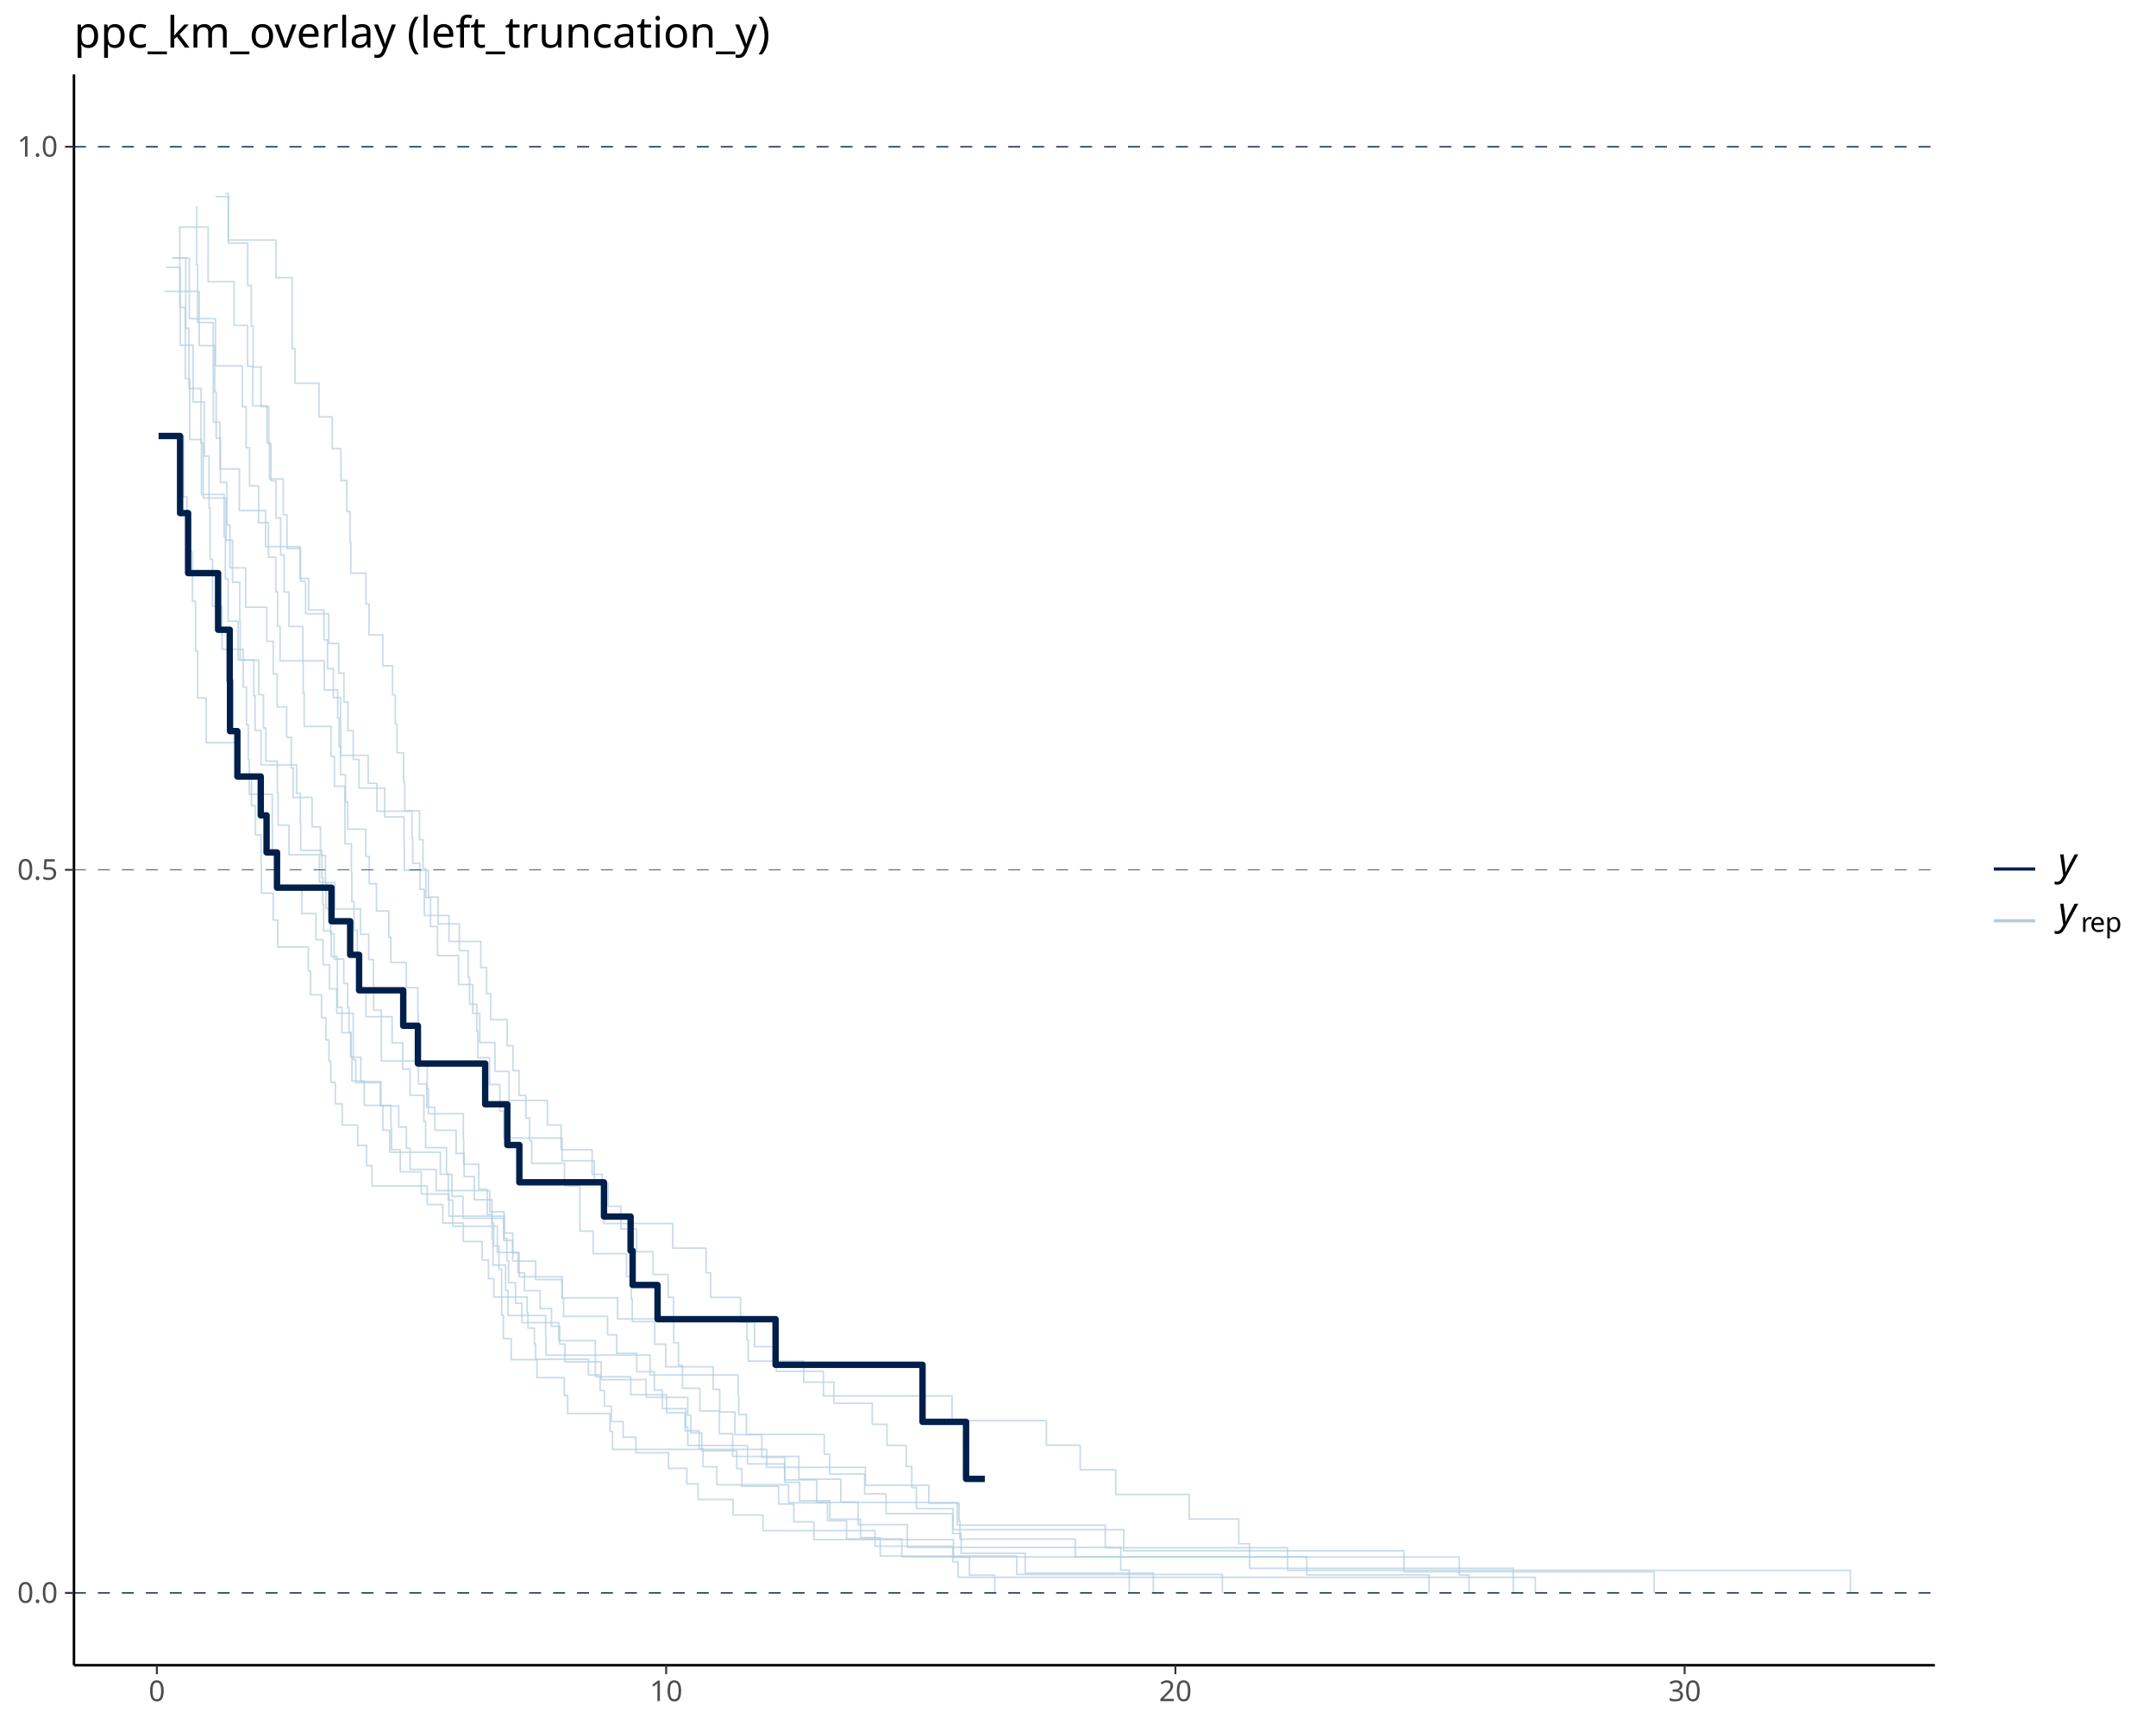
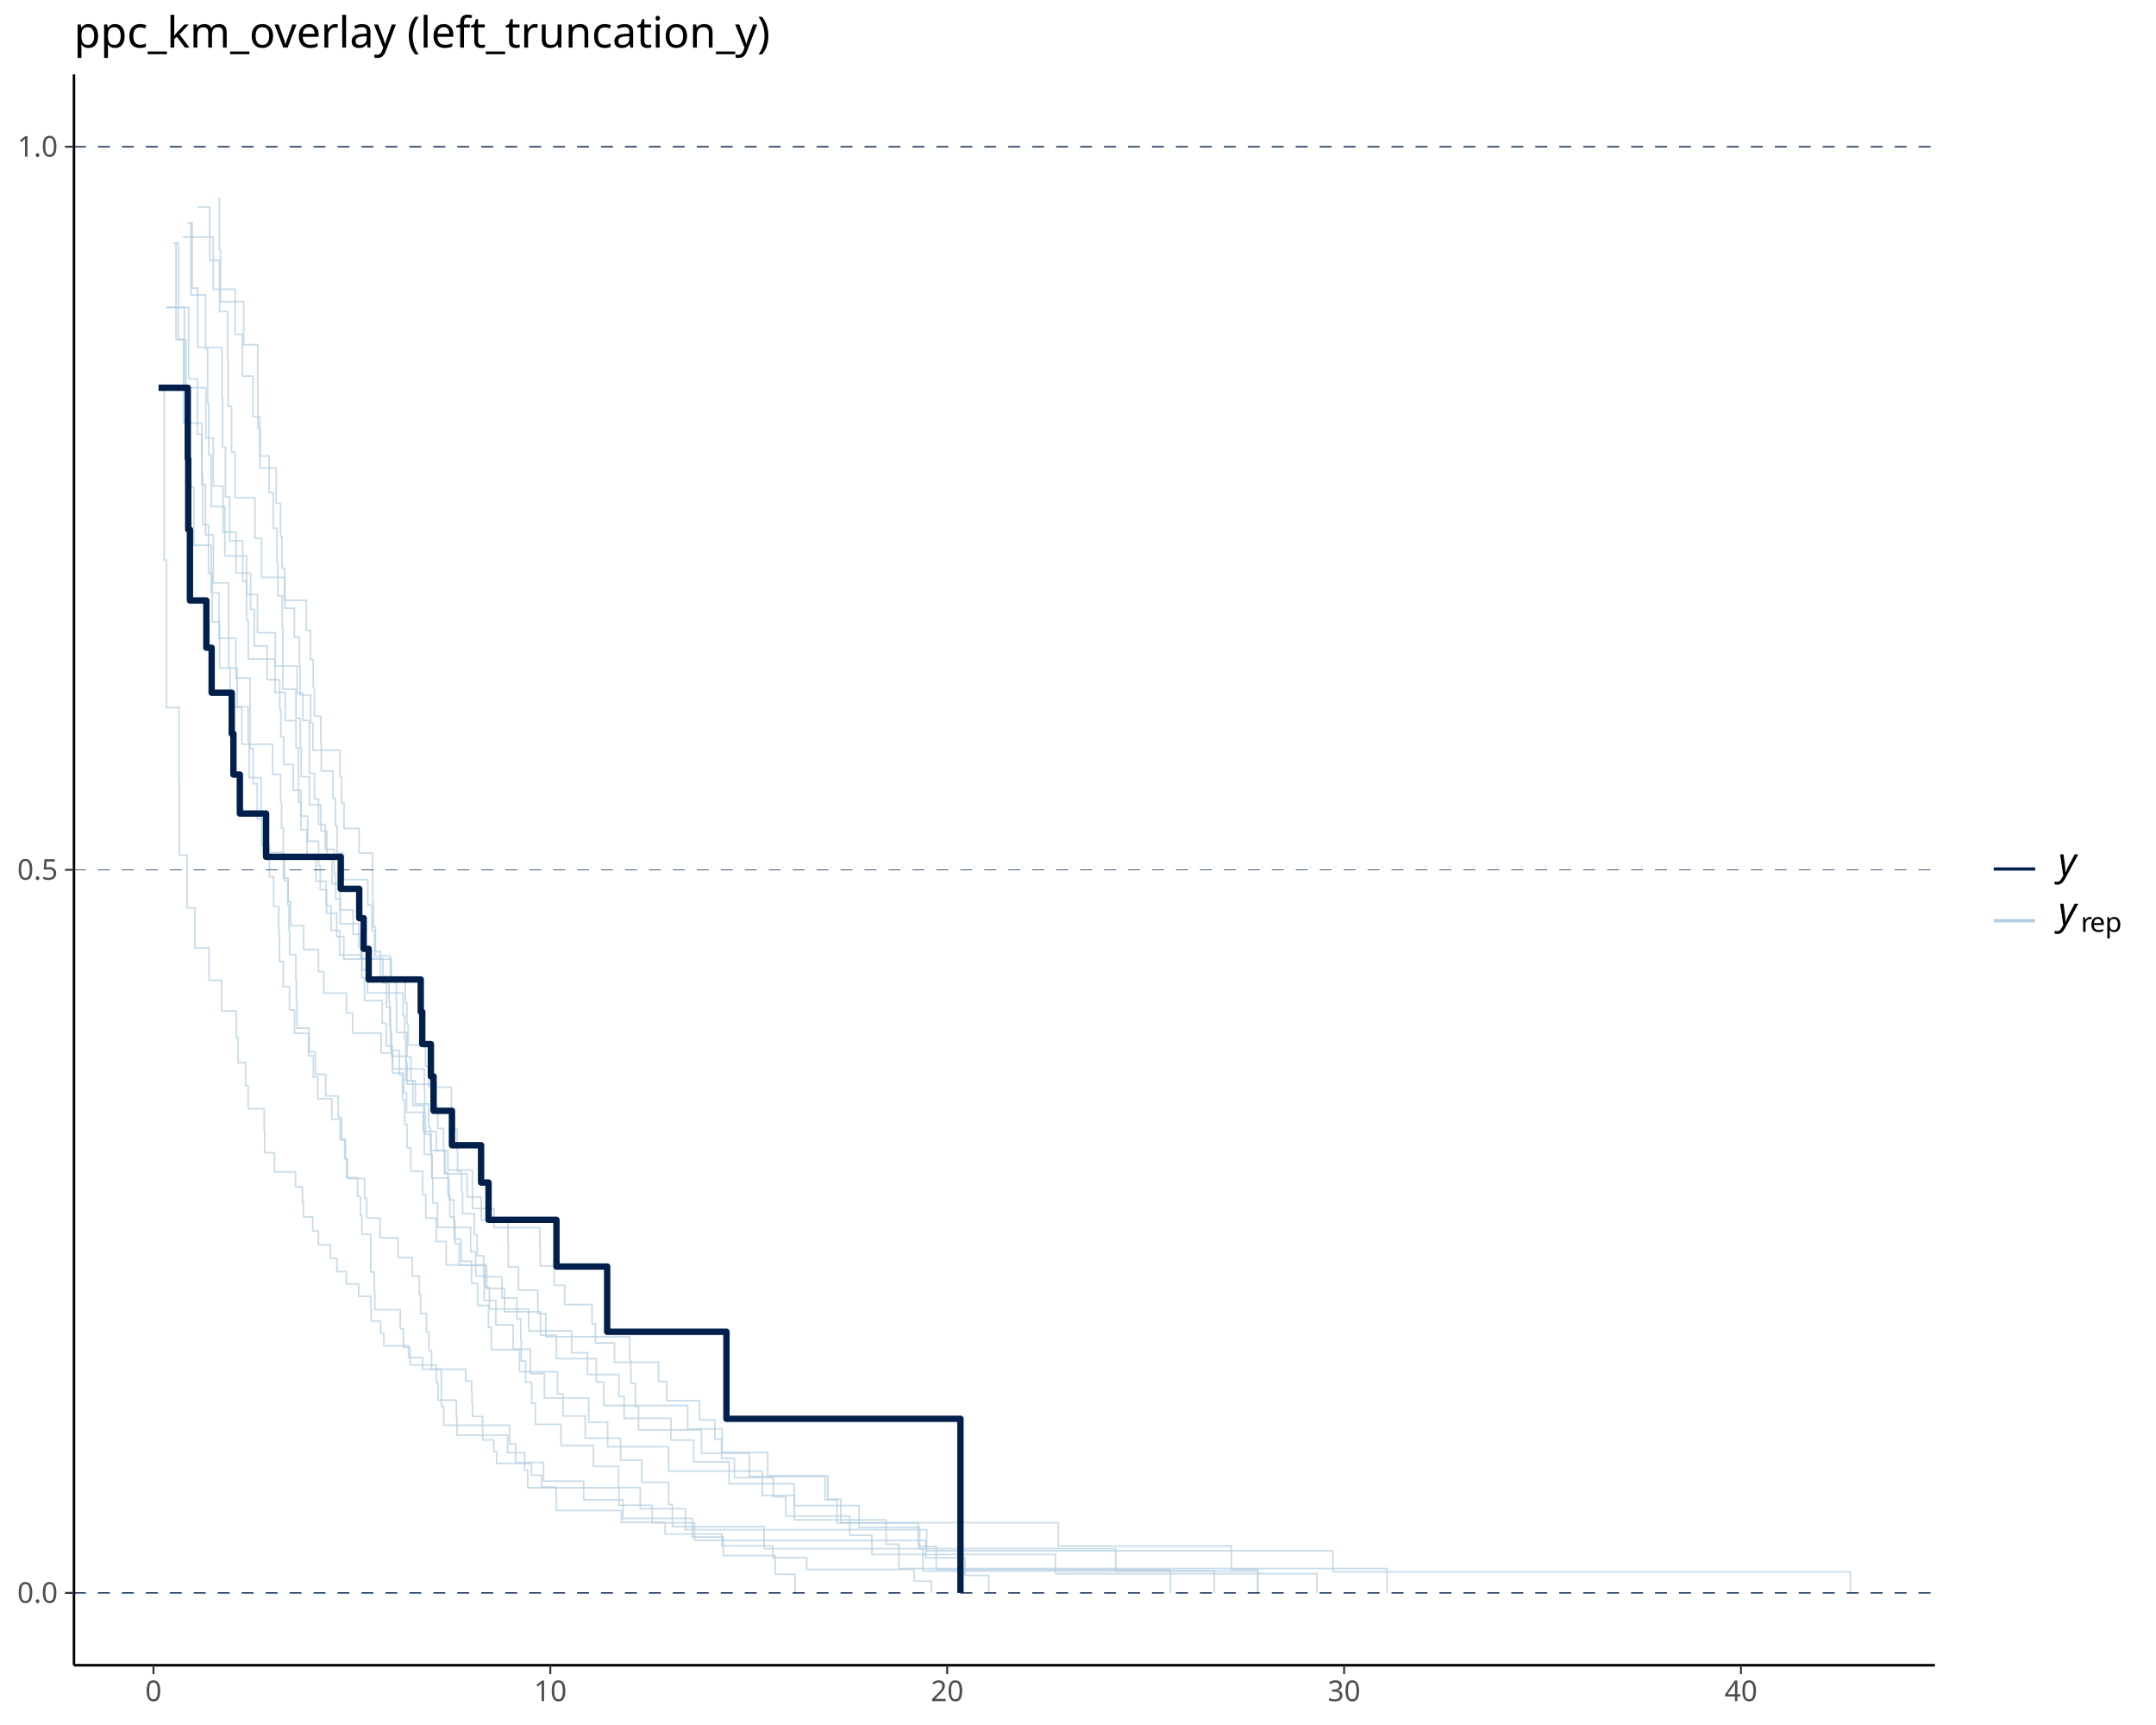
<svg xmlns="http://www.w3.org/2000/svg" class="svglite" data-engine-version="2.0" width="720.00pt" height="576.00pt" viewBox="0 0 720.00 576.00">
  <defs>
    <style type="text/css">
    .svglite line, .svglite polyline, .svglite polygon, .svglite path, .svglite rect, .svglite circle {
      fill: none;
      stroke: #000000;
      stroke-linecap: round;
      stroke-linejoin: round;
      stroke-miterlimit: 10.00;
    }
  </style>
  </defs>
  <rect width="100%" height="100%" style="stroke: none; fill: #FFFFFF;" />
  <defs>
    <clipPath id="cpMC4wMHw3MjAuMDB8MC4wMHw1NzYuMDA=">
      <rect x="0.00" y="0.00" width="720.00" height="576.00" />
    </clipPath>
  </defs>
  <g clip-path="url(#cpMC4wMHw3MjAuMDB8MC4wMHw1NzYuMDA=)">
</g>
  <defs>
    <clipPath id="cpMjQuNzB8NjQ2LjE3fDI0Ljg1fDU1Ni4wNA==">
      <rect x="24.70" y="24.85" width="621.46" height="531.19" />
    </clipPath>
  </defs>
  <g clip-path="url(#cpMjQuNzB8NjQ2LjE3fDI0Ljg1fDU1Ni4wNA==)">
-     <polyline points="57.61,86.15 63.22,86.15 63.22,106.41 71.97,106.41 71.97,122.17 80.94,122.17 80.94,135.82 82.20,135.82 82.20,149.48 83.35,149.48 83.35,162.23 86.36,162.23 86.36,174.55 89.63,174.55 89.63,186.08 92.12,186.08 92.12,197.61 92.70,197.61 92.70,209.13 93.53,209.13 93.53,220.66 108.30,220.66 108.30,230.39 112.78,230.39 112.78,239.81 113.23,239.81 113.23,249.23 113.70,249.23 113.70,258.65 115.38,258.65 115.38,267.76 116.13,267.76 116.13,276.87 122.17,276.87 122.17,285.98 123.31,285.98 123.31,295.09 125.72,295.09 125.72,304.19 129.87,304.19 129.87,312.95 130.52,312.95 130.52,321.37 135.68,321.37 135.68,329.79 139.54,329.79 139.54,338.21 139.72,338.21 139.72,346.64 140.33,346.64 140.33,355.06 142.66,355.06 142.66,363.48 143.07,363.48 143.07,371.90 154.72,371.90 154.72,380.32 154.84,380.32 154.84,388.74 159.88,388.74 159.88,397.16 162.71,397.16 162.71,405.58 164.33,405.58 164.33,414.00 164.64,414.00 164.64,422.42 168.84,422.42 168.84,430.85 169.66,430.85 169.66,439.27 182.22,439.27 182.22,445.88 182.36,445.88 182.36,452.50 217.09,452.50 217.09,459.12 246.50,459.12 246.50,465.73 246.72,465.73 246.72,472.35 249.25,472.35 249.25,478.97 275.26,478.97 275.26,485.58 277.06,485.58 277.06,492.20 288.74,492.20 288.74,498.82 295.91,498.82 295.91,505.43 318.14,505.43 318.14,512.05 320.97,512.05 320.97,518.66 342.38,518.66 342.38,525.28 385.15,525.28 385.15,531.90 " style="stroke-width: 0.53; stroke: #B3CDE0; stroke-opacity: 0.70; stroke-linecap: butt;" />
-     <polyline points="59.93,75.83 60.04,75.83 60.04,102.65 61.90,102.65 61.90,126.50 63.36,126.50 63.36,146.77 67.26,146.77 67.26,165.11 74.87,165.11 74.87,179.22 75.26,179.22 75.26,193.33 76.20,193.33 76.20,207.43 79.54,207.43 79.54,220.41 86.42,220.41 86.42,231.95 87.99,231.95 87.99,243.06 88.79,243.06 88.79,254.17 92.63,254.17 92.63,264.85 92.87,264.85 92.87,275.53 96.51,275.53 96.51,285.39 106.67,285.39 106.67,294.52 108.85,294.52 108.85,303.31 110.40,303.31 110.40,311.78 111.57,311.78 111.57,320.24 114.80,320.24 114.80,328.39 116.11,328.39 116.11,336.53 116.56,336.53 116.56,344.67 117.24,344.67 117.24,352.81 117.52,352.81 117.52,360.95 121.67,360.95 121.67,369.09 130.55,369.09 130.55,376.49 130.76,376.49 130.76,383.89 133.66,383.89 133.66,391.29 140.68,391.29 140.68,398.69 149.92,398.69 149.92,406.09 168.40,406.09 168.40,413.49 169.27,413.49 169.27,420.89 169.84,420.89 169.84,428.29 172.17,428.29 172.17,435.20 174.28,435.20 174.28,441.65 186.59,441.65 186.59,447.66 198.83,447.66 198.83,453.68 198.83,453.68 198.83,459.70 210.64,459.70 210.64,465.71 222.60,465.71 222.60,471.73 228.77,471.73 228.77,477.75 233.49,477.75 233.49,483.76 234.80,483.76 234.80,489.78 239.41,489.78 239.41,495.80 263.34,495.80 263.34,501.81 276.35,501.81 276.35,507.83 282.71,507.83 282.71,513.85 301.15,513.85 301.15,519.86 436.40,519.86 436.40,525.88 477.20,525.88 477.20,531.90 " style="stroke-width: 0.53; stroke: #B3CDE0; stroke-opacity: 0.70; stroke-linecap: butt;" />
-     <polyline points="65.50,69.12 65.67,69.12 65.67,88.40 65.99,88.40 65.99,107.69 71.20,107.69 71.20,124.65 71.24,124.65 71.24,140.94 73.45,140.94 73.45,156.58 79.96,156.58 79.96,170.48 88.70,170.48 88.70,182.53 100.17,182.53 100.17,193.12 103.06,193.12 103.06,203.70 108.21,203.70 108.21,213.65 109.39,213.65 109.39,223.29 111.32,223.29 111.32,232.94 113.70,232.94 113.70,242.58 113.82,242.58 113.82,252.22 122.95,252.22 122.95,261.55 125.87,261.55 125.87,270.87 137.57,270.87 137.57,279.57 137.84,279.57 137.84,288.27 140.23,288.27 140.23,296.97 141.70,296.97 141.70,305.67 149.93,305.67 149.93,314.37 160.55,314.37 160.55,323.07 162.50,323.07 162.50,331.78 163.84,331.78 163.84,340.48 169.36,340.48 169.36,349.18 171.30,349.18 171.30,357.48 173.32,357.48 173.32,365.79 175.62,365.79 175.62,373.34 176.87,373.34 176.87,380.89 177.57,380.89 177.57,388.44 188.52,388.44 188.52,395.99 193.65,395.99 193.65,403.54 193.66,403.54 193.66,411.09 198.06,411.09 198.06,418.64 209.24,418.64 209.24,426.19 210.81,426.19 210.81,433.74 211.14,433.74 211.14,441.29 218.65,441.29 218.65,448.84 222.32,448.84 222.32,456.39 238.16,456.39 238.16,463.94 240.35,463.94 240.35,471.49 245.43,471.49 245.43,479.05 254.42,479.05 254.42,486.60 262.06,486.60 262.06,494.15 272.74,494.15 272.74,501.70 319.68,501.70 319.68,509.25 369.11,509.25 369.11,516.80 429.99,516.80 429.99,524.35 617.92,524.35 617.92,531.90 " style="stroke-width: 0.53; stroke: #B3CDE0; stroke-opacity: 0.70; stroke-linecap: butt;" />
-     <polyline points="72.00,65.65 76.30,65.65 76.30,81.19 82.73,81.19 82.73,95.28 83.92,95.28 83.92,108.92 84.54,108.92 84.54,122.57 87.18,122.57 87.18,135.77 89.73,135.77 89.73,148.15 90.47,148.15 90.47,160.53 92.18,160.53 92.18,172.91 93.71,172.91 93.71,185.29 94.89,185.29 94.89,197.67 96.50,197.67 96.50,209.19 101.16,209.19 101.16,220.32 101.24,220.32 101.24,231.45 101.59,231.45 101.59,242.57 110.56,242.57 110.56,252.55 111.68,252.55 111.68,262.53 115.17,262.53 115.17,272.15 115.20,272.15 115.20,281.77 117.36,281.77 117.36,291.39 117.48,291.39 117.48,301.01 118.21,301.01 118.21,310.63 119.33,310.63 119.33,320.25 119.70,320.25 119.70,329.87 122.21,329.87 122.21,339.49 130.95,339.49 130.95,348.24 134.51,348.24 134.51,356.98 136.94,356.98 136.94,365.73 141.57,365.73 141.57,374.47 142.14,374.47 142.14,383.22 149.12,383.22 149.12,391.97 149.71,391.97 149.71,400.71 151.20,400.71 151.20,409.46 166.09,409.46 166.09,418.20 173.37,418.20 173.37,426.32 187.76,426.32 187.76,433.36 206.25,433.36 206.25,440.40 249.47,440.40 249.47,447.44 249.89,447.44 249.89,454.48 268.41,454.48 268.41,461.52 278.46,461.52 278.46,468.55 291.29,468.55 291.29,475.59 296.22,475.59 296.22,482.63 302.63,482.63 302.63,489.67 304.49,489.67 304.49,496.71 306.04,496.71 306.04,503.74 318.32,503.74 318.32,510.78 375.28,510.78 375.28,517.82 468.84,517.82 468.84,524.86 552.40,524.86 552.40,531.90 " style="stroke-width: 0.53; stroke: #B3CDE0; stroke-opacity: 0.70; stroke-linecap: butt;" />
-     <polyline points="55.48,89.24 60.21,89.24 60.21,115.28 64.49,115.28 64.49,134.22 68.24,134.22 68.24,152.29 69.80,152.29 69.80,169.55 70.16,169.55 70.16,186.80 70.98,186.80 70.98,202.49 74.16,202.49 74.16,216.81 81.21,216.81 81.21,229.41 82.33,229.41 82.33,242.02 82.92,242.02 82.92,253.61 83.23,253.61 83.23,265.21 90.92,265.21 90.92,275.47 90.98,275.47 90.98,285.72 92.55,285.72 92.55,295.98 100.83,295.98 100.83,305.05 105.51,305.05 105.51,313.78 107.89,313.78 107.89,322.17 110.06,322.17 110.06,330.23 112.46,330.23 112.46,338.30 117.96,338.30 117.96,346.05 117.99,346.05 117.99,353.79 118.80,353.79 118.80,361.53 127.02,361.53 127.02,369.28 133.15,369.28 133.15,376.35 135.70,376.35 135.70,383.42 136.95,383.42 136.95,390.49 145.67,390.49 145.67,397.56 163.54,397.56 163.54,404.63 168.33,404.63 168.33,411.70 171.20,411.70 171.20,418.38 172.99,418.38 172.99,425.05 175.15,425.05 175.15,430.99 180.36,430.99 180.36,436.93 184.17,436.93 184.17,442.86 186.90,442.86 186.90,448.80 188.64,448.80 188.64,454.73 200.76,454.73 200.76,460.67 215.77,460.67 215.77,466.61 229.67,466.61 229.67,472.54 230.71,472.54 230.71,478.48 234.39,478.48 234.39,484.41 246.05,484.41 246.05,490.35 247.75,490.35 247.75,496.28 260.00,496.28 260.00,502.22 265.09,502.22 265.09,508.16 271.81,508.16 271.81,514.09 318.43,514.09 318.43,520.03 323.74,520.03 323.74,525.96 332.20,525.96 332.20,531.90 " style="stroke-width: 0.53; stroke: #B3CDE0; stroke-opacity: 0.70; stroke-linecap: butt;" />
-     <polyline points="54.97,97.29 66.53,97.29 66.53,115.40 71.69,115.40 71.69,130.82 72.20,130.82 72.20,146.25 73.62,146.25 73.62,161.08 75.78,161.08 75.78,175.34 76.78,175.34 76.78,189.61 82.04,189.61 82.04,202.77 89.11,202.77 89.11,214.12 91.26,214.12 91.26,225.08 92.56,225.08 92.56,236.04 95.72,236.04 95.72,246.24 97.29,246.24 97.29,256.44 97.88,256.44 97.88,266.28 104.20,266.28 104.20,276.12 107.02,276.12 107.02,285.59 108.70,285.59 108.70,294.71 111.84,294.71 111.84,303.50 120.40,303.50 120.40,311.96 123.13,311.96 123.13,320.42 124.71,320.42 124.71,328.87 124.80,328.87 124.80,337.33 127.36,337.33 127.36,345.79 127.37,345.79 127.37,354.25 139.75,354.25 139.75,361.98 142.53,361.98 142.53,369.70 145.21,369.70 145.21,377.42 152.31,377.42 152.31,385.15 155.00,385.15 155.00,392.87 158.40,392.87 158.40,400.60 164.30,400.60 164.30,408.32 164.86,408.32 164.86,416.04 166.61,416.04 166.61,423.77 167.52,423.77 167.52,431.49 167.54,431.49 167.54,439.21 168.11,439.21 168.11,446.94 170.72,446.94 170.72,454.02 179.32,454.02 179.32,460.01 188.45,460.01 188.45,466.00 189.58,466.00 189.58,471.99 203.69,471.99 203.69,477.98 204.55,477.98 204.55,483.97 256.04,483.97 256.04,489.96 289.00,489.96 289.00,495.95 310.19,495.95 310.19,501.94 320.27,501.94 320.27,507.93 320.58,507.93 320.58,513.93 359.07,513.93 359.07,519.92 487.32,519.92 487.32,525.91 490.58,525.91 490.58,531.90 " style="stroke-width: 0.53; stroke: #B3CDE0; stroke-opacity: 0.70; stroke-linecap: butt;" />
-     <polyline points="75.34,64.58 76.22,64.58 76.22,80.15 92.18,80.15 92.18,92.70 97.56,92.70 97.56,104.57 97.57,104.57 97.57,116.44 98.52,116.44 98.52,127.98 106.55,127.98 106.55,139.20 110.98,139.20 110.98,149.82 113.85,149.82 113.85,160.43 115.82,160.43 115.82,170.75 116.86,170.75 116.86,181.07 117.15,181.07 117.15,191.39 122.20,191.39 122.20,201.70 123.24,201.70 123.24,212.02 127.83,212.02 127.83,222.34 131.09,222.34 131.09,232.02 132.02,232.02 132.02,241.69 132.59,241.69 132.59,251.36 134.78,251.36 134.78,261.04 135.18,261.04 135.18,270.71 140.10,270.71 140.10,280.38 141.27,280.38 141.27,290.06 142.23,290.06 142.23,299.73 143.78,299.73 143.78,309.40 146.10,309.40 146.10,319.08 153.14,319.08 153.14,328.75 157.89,328.75 157.89,338.43 160.19,338.43 160.19,348.10 165.28,348.10 165.28,357.77 169.98,357.77 169.98,367.45 182.79,367.45 182.79,375.67 187.37,375.67 187.37,383.89 197.74,383.89 197.74,392.11 201.11,392.11 201.11,400.34 201.64,400.34 201.64,408.56 224.69,408.56 224.69,416.78 235.81,416.78 235.81,425.00 237.31,425.00 237.31,433.23 247.29,433.23 247.29,441.45 251.96,441.45 251.96,449.67 259.23,449.67 259.23,457.89 274.98,457.89 274.98,466.12 317.94,466.12 317.94,474.34 349.44,474.34 349.44,482.56 360.75,482.56 360.75,490.79 372.59,490.79 372.59,499.01 397.11,499.01 397.11,507.23 413.68,507.23 413.68,515.45 417.32,515.45 417.32,523.68 505.36,523.68 505.36,531.90 " style="stroke-width: 0.53; stroke: #B3CDE0; stroke-opacity: 0.70; stroke-linecap: butt;" />
-     <polyline points="59.66,75.83 69.51,75.83 69.51,94.07 78.18,94.07 78.18,108.66 82.69,108.66 82.69,122.32 84.41,122.32 84.41,135.53 89.16,135.53 89.16,147.92 90.00,147.92 90.00,159.92 94.60,159.92 94.60,171.91 95.83,171.91 95.83,183.16 100.36,183.16 100.36,194.06 102.06,194.06 102.06,204.96 109.79,204.96 109.79,214.87 113.11,214.87 113.11,224.77 114.86,224.77 114.86,234.37 116.19,234.37 116.19,243.97 117.96,243.97 117.96,253.57 119.91,253.57 119.91,263.16 128.47,263.16 128.47,272.76 134.93,272.76 134.93,281.70 135.05,281.70 135.05,290.63 143.08,290.63 143.08,299.57 146.31,299.57 146.31,308.51 153.40,308.51 153.40,317.44 156.34,317.44 156.34,326.38 156.82,326.38 156.82,335.31 159.22,335.31 159.22,344.25 159.60,344.25 159.60,353.18 163.46,353.18 163.46,362.12 166.93,362.12 166.93,371.06 168.27,371.06 168.27,379.99 187.70,379.99 187.70,387.59 198.48,387.59 198.48,395.18 203.08,395.18 203.08,402.78 207.34,402.78 207.34,410.37 212.62,410.37 212.62,417.97 218.10,417.97 218.10,425.56 223.14,425.56 223.14,433.16 224.91,433.16 224.91,440.75 225.00,440.75 225.00,448.35 226.57,448.35 226.57,455.94 227.93,455.94 227.93,463.54 233.74,463.54 233.74,471.14 240.24,471.14 240.24,478.73 244.66,478.73 244.66,486.33 266.81,486.33 266.81,493.92 280.80,493.92 280.80,501.52 286.57,501.52 286.57,509.11 303.02,509.11 303.02,516.71 374.29,516.71 374.29,524.30 377.12,524.30 377.12,531.90 " style="stroke-width: 0.53; stroke: #B3CDE0; stroke-opacity: 0.70; stroke-linecap: butt;" />
-     <polyline points="53.20,145.58 61.31,145.58 61.31,165.91 62.46,165.91 62.46,184.21 64.28,184.21 64.28,200.77 65.29,200.77 65.29,217.32 65.99,217.32 65.99,233.05 68.87,233.05 68.87,248.00 79.96,248.00 79.96,258.91 83.99,258.91 83.99,269.02 85.31,269.02 85.31,278.76 87.16,278.76 87.16,288.50 87.31,288.50 87.31,298.23 91.24,298.23 91.24,307.22 92.77,307.22 92.77,316.21 102.97,316.21 102.97,324.20 103.72,324.20 103.72,332.18 107.37,332.18 107.37,339.87 108.85,339.87 108.85,347.25 109.85,347.25 109.85,354.35 110.48,354.35 110.48,361.46 112.01,361.46 112.01,368.56 114.27,368.56 114.27,375.66 119.45,375.66 119.45,382.45 122.40,382.45 122.40,389.24 124.23,389.24 124.23,396.04 142.65,396.04 142.65,402.21 147.87,402.21 147.87,408.39 154.73,408.39 154.73,414.56 161.02,414.56 161.02,420.74 163.14,420.74 163.14,426.92 164.91,426.92 164.91,433.09 176.04,433.09 176.04,438.29 176.32,438.29 176.32,443.49 178.45,443.49 178.45,448.69 178.86,448.69 178.86,453.89 196.51,453.89 196.51,459.09 200.40,459.09 200.40,464.29 201.85,464.29 201.85,469.49 204.14,469.49 204.14,474.69 208.09,474.69 208.09,479.89 212.36,479.89 212.36,485.09 223.25,485.09 223.25,490.29 229.38,490.29 229.38,495.50 233.12,495.50 233.12,500.70 244.80,500.70 244.80,505.90 254.81,505.90 254.81,511.10 292.19,511.10 292.19,516.30 318.18,516.30 318.18,521.50 319.97,521.50 319.97,526.70 512.74,526.70 512.74,531.90 " style="stroke-width: 0.53; stroke: #B3CDE0; stroke-opacity: 0.70; stroke-linecap: butt;" />
-     <polyline points="57.53,86.15 62.02,86.15 62.02,109.61 63.12,109.61 63.12,129.72 67.14,129.72 67.14,148.00 67.87,148.00 67.87,166.28 75.50,166.28 75.50,180.34 77.65,180.34 77.65,194.40 80.07,194.40 80.07,207.38 80.23,207.38 80.23,220.36 84.76,220.36 84.76,232.35 85.19,232.35 85.19,243.87 87.16,243.87 87.16,255.39 99.03,255.39 99.03,264.92 100.30,264.92 100.30,274.46 100.42,274.46 100.42,283.99 107.50,283.99 107.50,293.17 107.80,293.17 107.80,302.02 108.08,302.02 108.08,310.86 110.60,310.86 110.60,319.36 112.64,319.36 112.64,327.86 112.69,327.86 112.69,336.36 114.19,336.36 114.19,344.86 117.09,344.86 117.09,353.00 120.51,353.00 120.51,361.13 127.20,361.13 127.20,369.26 127.86,369.26 127.86,377.39 130.19,377.39 130.19,384.75 147.05,384.75 147.05,392.11 150.94,392.11 150.94,399.46 154.59,399.46 154.59,406.82 168.20,406.82 168.20,414.18 171.24,414.18 171.24,421.10 178.89,421.10 178.89,427.26 187.66,427.26 187.66,433.41 188.21,433.41 188.21,439.57 202.91,439.57 202.91,445.72 205.92,445.72 205.92,451.88 212.65,451.88 212.65,458.03 218.52,458.03 218.52,464.19 221.18,464.19 221.18,470.35 229.04,470.35 229.04,476.50 229.70,476.50 229.70,482.66 249.63,482.66 249.63,488.81 262.01,488.81 262.01,494.97 267.04,494.97 267.04,501.12 277.14,501.12 277.14,507.28 287.37,507.28 287.37,513.43 293.96,513.43 293.96,519.59 339.55,519.59 339.55,525.74 408.21,525.74 408.21,531.90 " style="stroke-width: 0.53; stroke: #B3CDE0; stroke-opacity: 0.70; stroke-linecap: butt;" />
-     <polyline points="52.95,145.58 53.01,145.58 53.01,145.58 57.31,145.58 57.31,145.58 60.14,145.58 60.14,171.33 61.59,171.33 61.59,171.33 62.82,171.33 62.82,191.37 67.82,191.37 67.82,191.37 69.38,191.37 69.38,191.37 70.67,191.37 70.67,191.37 71.73,191.37 71.73,191.37 72.39,191.37 72.39,191.37 72.84,191.37 72.84,210.28 76.71,210.28 76.71,227.21 76.81,227.21 76.81,244.14 79.27,244.14 79.27,259.28 87.08,259.28 87.08,272.26 89.02,272.26 89.02,284.63 92.51,284.63 92.51,296.40 96.02,296.40 96.02,296.40 105.24,296.40 105.24,296.40 107.14,296.40 107.14,296.40 107.81,296.40 107.81,296.40 109.89,296.40 109.89,296.40 110.70,296.40 110.70,307.62 114.43,307.62 114.43,307.62 116.94,307.62 116.94,318.83 119.30,318.83 119.30,318.83 119.92,318.83 119.92,330.67 128.19,330.67 128.19,330.67 133.39,330.67 133.39,330.67 134.66,330.67 134.66,342.51 136.80,342.51 136.80,342.51 139.56,342.51 139.56,355.13 147.52,355.13 147.52,355.13 162.02,355.13 162.02,368.73 169.42,368.73 169.42,382.33 173.44,382.33 173.44,394.79 188.72,394.79 188.72,394.79 201.70,394.79 201.70,406.22 210.59,406.22 210.59,417.64 211.27,417.64 211.27,429.07 219.59,429.07 219.59,440.49 221.44,440.49 221.44,440.49 231.30,440.49 231.30,440.49 259.00,440.49 259.00,455.73 285.62,455.73 285.62,455.73 308.08,455.73 308.08,474.77 322.62,474.77 322.62,493.81 323.31,493.81 323.31,493.81 328.88,493.81 328.88,493.81 " style="stroke-width: 2.13; stroke: #011F4B; stroke-linecap: butt;" />
+     <polyline points="66.11,69.12 70.04,69.12 70.04,86.92 73.33,86.92 73.33,104.03 76.03,104.03 76.03,119.88 76.18,119.88 76.18,135.73 77.32,135.73 77.32,150.97 78.50,150.97 78.50,166.20 85.14,166.20 85.14,179.75 87.35,179.75 87.35,192.79 95.15,192.79 95.15,203.07 98.32,203.07 98.32,212.74 99.97,212.74 99.97,222.41 100.20,222.41 100.20,232.08 103.77,232.08 103.77,241.45 104.50,241.45 104.50,250.53 113.54,250.53 113.54,259.32 114.06,259.32 114.06,268.11 114.89,268.11 114.89,276.62 119.93,276.62 119.93,284.86 124.39,284.86 124.39,293.09 124.46,293.09 124.46,301.33 124.71,301.33 124.71,309.56 125.39,309.56 125.39,317.79 127.09,317.79 127.09,326.03 129.92,326.03 129.92,334.26 130.11,334.26 130.11,342.50 130.49,342.50 130.49,350.73 133.38,350.73 133.38,358.97 134.42,358.97 134.42,367.20 135.13,367.20 135.13,375.44 135.93,375.44 135.93,383.26 137.18,383.26 137.18,391.08 141.18,391.08 141.18,398.91 142.21,398.91 142.21,406.73 145.67,406.73 145.67,414.55 149.02,414.55 149.02,422.38 162.54,422.38 162.54,430.20 168.49,430.20 168.49,438.02 180.50,438.02 180.50,445.84 185.82,445.84 185.82,453.67 199.13,453.67 199.13,461.49 201.65,461.49 201.65,469.31 229.66,469.31 229.66,477.14 241.17,477.14 241.17,484.96 256.38,484.96 256.38,492.78 276.44,492.78 276.44,500.61 280.79,500.61 280.79,508.43 353.40,508.43 353.40,516.25 411.24,516.25 411.24,524.07 420.05,524.07 420.05,531.90 " style="stroke-width: 0.53; stroke: #B3CDE0; stroke-opacity: 0.70; stroke-linecap: butt;" />
+     <polyline points="53.89,129.48 54.81,129.48 54.81,186.97 55.60,186.97 55.60,236.25 59.76,236.25 59.76,260.88 59.92,260.88 59.92,285.52 62.49,285.52 62.49,303.12 65.08,303.12 65.08,316.58 69.81,316.58 69.81,327.34 74.02,327.34 74.02,337.57 78.91,337.57 78.91,346.40 79.46,346.40 79.46,354.84 82.05,354.84 82.05,362.53 82.87,362.53 82.87,370.23 88.24,370.23 88.24,377.58 88.40,377.58 88.40,384.93 91.66,384.93 91.66,391.32 98.68,391.32 98.68,396.34 101.01,396.34 101.01,401.36 101.32,401.36 101.32,406.38 104.42,406.38 104.42,411.03 106.35,411.03 106.35,415.68 110.36,415.68 110.36,420.15 112.52,420.15 112.52,424.62 115.65,424.62 115.65,428.74 119.80,428.74 119.80,432.87 123.82,432.87 123.82,437.00 123.94,437.00 123.94,441.12 127.09,441.12 127.09,445.25 128.18,445.25 128.18,449.38 136.44,449.38 136.44,453.31 141.17,453.31 141.17,457.23 155.52,457.23 155.52,461.16 157.51,461.16 157.51,465.09 157.63,465.09 157.63,469.02 157.84,469.02 157.84,472.95 161.18,472.95 161.18,476.88 161.21,476.88 161.21,480.81 164.92,480.81 164.92,484.74 165.86,484.74 165.86,488.67 177.45,488.67 177.45,492.60 180.84,492.60 180.84,496.53 185.73,496.53 185.73,500.46 185.83,500.46 185.83,504.39 207.53,504.39 207.53,508.32 222.11,508.32 222.11,512.25 241.11,512.25 241.11,516.18 258.07,516.18 258.07,520.11 269.43,520.11 269.43,524.04 305.28,524.04 305.28,527.97 311.10,527.97 311.10,531.90 " style="stroke-width: 0.53; stroke: #B3CDE0; stroke-opacity: 0.70; stroke-linecap: butt;" />
+     <polyline points="73.06,66.25 73.29,66.25 73.29,83.49 73.62,83.49 73.62,100.74 81.40,100.74 81.40,115.11 86.09,115.11 86.09,129.00 86.12,129.00 86.12,142.90 86.85,142.90 86.85,156.31 92.23,156.31 92.23,168.05 93.67,168.05 93.67,179.07 94.19,179.07 94.19,189.76 95.09,189.76 95.09,200.46 102.28,200.46 102.28,210.50 103.67,210.50 103.67,220.24 104.59,220.24 104.59,229.68 105.01,229.68 105.01,239.13 107.14,239.13 107.14,248.28 107.29,248.28 107.29,257.43 111.21,257.43 111.21,266.58 112.02,266.58 112.02,275.72 112.57,275.72 112.57,284.87 114.74,284.87 114.74,293.70 122.82,293.70 122.82,302.20 124.23,302.20 124.23,310.71 125.11,310.71 125.11,319.22 130.36,319.22 130.36,327.72 132.35,327.72 132.35,336.23 132.47,336.23 132.47,344.74 135.93,344.74 135.93,352.88 137.21,352.88 137.21,361.01 137.89,361.01 137.89,369.15 141.57,369.15 141.57,377.29 141.71,377.29 141.71,385.43 144.31,385.43 144.31,393.56 144.52,393.56 144.52,401.70 146.12,401.70 146.12,409.84 157.18,409.84 157.18,417.98 158.87,417.98 158.87,426.11 161.67,426.11 161.67,434.25 165.59,434.25 165.59,442.39 171.37,442.39 171.37,450.52 177.09,450.52 177.09,458.66 181.81,458.66 181.81,466.80 196.60,466.80 196.60,474.94 202.91,474.94 202.91,483.07 223.23,483.07 223.23,491.21 254.57,491.21 254.57,499.35 265.30,499.35 265.30,507.49 295.91,507.49 295.91,515.62 300.18,515.62 300.18,523.76 463.20,523.76 463.20,531.90 " style="stroke-width: 0.53; stroke: #B3CDE0; stroke-opacity: 0.70; stroke-linecap: butt;" />
+     <polyline points="62.32,74.42 64.18,74.42 64.18,96.20 66.02,96.20 66.02,116.00 74.13,116.00 74.13,132.64 74.34,132.64 74.34,149.28 75.28,149.28 75.28,165.91 76.68,165.91 76.68,180.55 81.04,180.55 81.04,194.06 82.36,194.06 82.36,207.06 82.90,207.06 82.90,220.05 91.83,220.05 91.83,231.19 95.28,231.19 95.28,240.59 98.85,240.59 98.85,249.69 99.66,249.69 99.66,258.79 99.73,258.79 99.73,267.90 100.50,267.90 100.50,277.00 102.49,277.00 102.49,285.79 105.53,285.79 105.53,294.28 108.91,294.28 108.91,302.47 110.55,302.47 110.55,310.66 113.42,310.66 113.42,318.86 120.78,318.86 120.78,326.47 121.73,326.47 121.73,334.08 127.65,334.08 127.65,341.68 128.99,341.68 128.99,349.29 131.06,349.29 131.06,356.90 141.70,356.90 141.70,364.19 141.85,364.19 141.85,371.48 142.08,371.48 142.08,378.78 144.01,378.78 144.01,386.07 144.19,386.07 144.19,393.36 149.96,393.36 149.96,400.65 151.53,400.65 151.53,407.94 151.92,407.94 151.92,415.23 153.36,415.23 153.36,422.52 161.98,422.52 161.98,429.82 163.43,429.82 163.43,437.11 176.57,437.11 176.57,444.40 190.91,444.40 190.91,451.69 196.21,451.69 196.21,458.98 206.67,458.98 206.67,466.27 208.42,466.27 208.42,473.57 224.06,473.57 224.06,480.86 231.67,480.86 231.67,488.15 243.48,488.15 243.48,495.44 265.23,495.44 265.23,502.73 286.91,502.73 286.91,510.02 307.14,510.02 307.14,517.31 308.22,517.31 308.22,524.61 420.06,524.61 420.06,531.90 " style="stroke-width: 0.53; stroke: #B3CDE0; stroke-opacity: 0.70; stroke-linecap: butt;" />
+     <polyline points="58.66,81.19 58.80,81.19 58.80,113.39 61.32,113.39 61.32,141.29 67.46,141.29 67.46,158.27 67.72,158.27 67.72,175.25 69.65,175.25 69.65,191.46 70.86,191.46 70.86,207.68 73.35,207.68 73.35,223.11 79.20,223.11 79.20,235.98 82.85,235.98 82.85,247.82 83.18,247.82 83.18,259.65 87.19,259.65 87.19,271.00 87.36,271.00 87.36,282.34 89.98,282.34 89.98,292.74 91.38,292.74 91.38,302.70 93.12,302.70 93.12,311.87 93.28,311.87 93.28,321.04 94.59,321.04 94.59,329.47 96.69,329.47 96.69,337.26 98.37,337.26 98.37,345.04 103.03,345.04 103.03,352.52 104.64,352.52 104.64,359.69 106.13,359.69 106.13,366.87 110.80,366.87 110.80,373.75 113.58,373.75 113.58,380.62 115.11,380.62 115.11,386.92 115.77,386.92 115.77,393.23 119.42,393.23 119.42,399.53 120.39,399.53 120.39,405.83 120.83,405.83 120.83,412.14 123.80,412.14 123.80,418.44 123.82,418.44 123.82,424.74 124.97,424.74 124.97,431.05 125.18,431.05 125.18,437.35 133.67,437.35 133.67,443.65 134.75,443.65 134.75,449.96 136.94,449.96 136.94,455.81 145.72,455.81 145.72,461.66 146.25,461.66 146.25,467.52 152.41,467.52 152.41,473.37 152.59,473.37 152.59,479.22 169.52,479.22 169.52,485.07 175.19,485.07 175.19,490.93 176.24,490.93 176.24,496.78 206.68,496.78 206.68,502.63 217.80,502.63 217.80,508.49 231.95,508.49 231.95,514.34 309.12,514.34 309.12,520.19 322.29,520.19 322.29,526.05 330.21,526.05 330.21,531.90 " style="stroke-width: 0.53; stroke: #B3CDE0; stroke-opacity: 0.70; stroke-linecap: butt;" />
+     <polyline points="63.49,74.42 63.77,74.42 63.77,98.49 68.66,98.49 68.66,116.55 69.35,116.55 69.35,134.61 69.73,134.61 69.73,151.88 70.56,151.88 70.56,169.16 75.09,169.16 75.09,185.65 82.35,185.65 82.35,198.47 85.98,198.47 85.98,211.29 91.92,211.29 91.92,222.35 99.24,222.35 99.24,231.45 101.15,231.45 101.15,240.56 103.26,240.56 103.26,249.39 103.29,249.39 103.29,258.21 105.01,258.21 105.01,266.77 106.39,266.77 106.39,275.32 108.61,275.32 108.61,283.60 111.59,283.60 111.59,291.87 112.13,291.87 112.13,300.15 113.59,300.15 113.59,308.43 119.83,308.43 119.83,316.13 120.95,316.13 120.95,323.84 122.74,323.84 122.74,331.54 134.62,331.54 134.62,339.25 135.16,339.25 135.16,346.96 135.52,346.96 135.52,354.66 135.97,354.66 135.97,362.05 145.69,362.05 145.69,369.43 146.18,369.43 146.18,376.82 148.13,376.82 148.13,384.20 148.55,384.20 148.55,391.59 149.60,391.59 149.60,398.97 150.21,398.97 150.21,406.36 151.70,406.36 151.70,413.74 154.00,413.74 154.00,421.13 157.49,421.13 157.49,428.51 159.52,428.51 159.52,435.90 163.13,435.90 163.13,443.28 164.10,443.28 164.10,450.66 173.48,450.66 173.48,458.05 186.19,458.05 186.19,465.43 188.03,465.43 188.03,472.82 195.42,472.82 195.42,480.20 207.24,480.20 207.24,487.59 214.30,487.59 214.30,494.97 223.30,494.97 223.30,502.36 224.54,502.36 224.54,509.74 255.19,509.74 255.19,517.13 372.62,517.13 372.62,524.51 405.53,524.51 405.53,531.90 " style="stroke-width: 0.53; stroke: #B3CDE0; stroke-opacity: 0.70; stroke-linecap: butt;" />
+     <polyline points="55.54,102.65 63.03,102.65 63.03,126.50 65.93,126.50 65.93,144.93 67.36,144.93 67.36,161.75 68.64,161.75 68.64,178.58 71.25,178.58 71.25,194.64 76.39,194.64 76.39,208.69 76.41,208.69 76.41,222.74 76.82,222.74 76.82,236.18 80.77,236.18 80.77,248.51 91.08,248.51 91.08,258.63 93.72,258.63 93.72,267.74 94.03,267.74 94.03,276.54 94.64,276.54 94.64,285.35 95.02,285.35 95.02,294.15 96.14,294.15 96.14,302.35 96.49,302.35 96.49,310.55 96.72,310.55 96.72,318.75 98.80,318.75 98.80,326.95 98.98,326.95 98.98,335.14 99.20,335.14 99.20,343.34 103.25,343.34 103.25,351.20 105.31,351.20 105.31,358.73 108.78,358.73 108.78,365.94 112.94,365.94 112.94,373.16 114.07,373.16 114.07,380.37 115.37,380.37 115.37,386.96 115.98,386.96 115.98,393.55 121.79,393.55 121.79,400.14 122.48,400.14 122.48,406.73 126.92,406.73 126.92,413.31 132.92,413.31 132.92,419.90 137.68,419.90 137.68,426.12 140.04,426.12 140.04,432.35 140.47,432.35 140.47,438.57 142.42,438.57 142.42,444.79 143.26,444.79 143.26,451.01 144.12,451.01 144.12,457.23 147.33,457.23 147.33,463.46 147.40,463.46 147.40,469.68 148.19,469.68 148.19,475.90 170.17,475.90 170.17,482.12 172.19,482.12 172.19,488.34 181.50,488.34 181.50,494.57 194.94,494.57 194.94,500.79 208.08,500.79 208.08,507.01 231.20,507.01 231.20,513.23 241.56,513.23 241.56,519.45 258.86,519.45 258.86,525.68 265.52,525.68 265.52,531.90 " style="stroke-width: 0.53; stroke: #B3CDE0; stroke-opacity: 0.70; stroke-linecap: butt;" />
+     <polyline points="61.09,79.18 71.22,79.18 71.22,96.59 78.53,96.59 78.53,111.60 80.96,111.60 80.96,125.61 84.51,125.61 84.51,139.16 86.77,139.16 86.77,152.25 89.88,152.25 89.88,164.49 91.23,164.49 91.23,176.35 92.50,176.35 92.50,187.82 92.82,187.82 92.82,198.91 94.24,198.91 94.24,209.32 94.45,209.32 94.45,219.73 94.46,219.73 94.46,230.13 98.85,230.13 98.85,239.87 100.27,239.87 100.27,249.60 100.59,249.60 100.59,259.34 103.30,259.34 103.30,268.73 107.17,268.73 107.17,277.51 109.13,277.51 109.13,286.28 110.85,286.28 110.85,295.05 113.57,295.05 113.57,303.82 117.90,303.82 117.90,311.97 120.45,311.97 120.45,320.11 127.90,320.11 127.90,328.26 129.08,328.26 129.08,336.40 130.40,336.40 130.40,344.55 130.76,344.55 130.76,352.70 135.57,352.70 135.57,360.84 138.69,360.84 138.69,368.62 143.11,368.62 143.11,376.39 143.75,376.39 143.75,384.17 148.48,384.17 148.48,391.94 156.00,391.94 156.00,399.72 160.73,399.72 160.73,407.49 169.64,407.49 169.64,415.27 169.75,415.27 169.75,423.04 173.16,423.04 173.16,430.82 179.61,430.82 179.61,438.59 182.26,438.59 182.26,446.37 210.32,446.37 210.32,454.14 210.68,454.14 210.68,461.92 212.22,461.92 212.22,469.70 213.24,469.70 213.24,477.47 234.26,477.47 234.26,485.25 250.27,485.25 250.27,493.02 275.56,493.02 275.56,500.80 279.54,500.80 279.54,508.57 306.64,508.57 306.64,516.35 312.67,516.35 312.67,524.12 390.86,524.12 390.86,531.90 " style="stroke-width: 0.53; stroke: #B3CDE0; stroke-opacity: 0.70; stroke-linecap: butt;" />
+     <polyline points="57.92,81.19 59.59,81.19 59.59,113.39 62.10,113.39 62.10,138.00 63.30,138.00 63.30,162.62 64.76,162.62 64.76,182.06 70.55,182.06 70.55,197.96 73.12,197.96 73.12,213.14 78.78,213.14 78.78,226.42 83.49,226.42 83.49,238.17 83.50,238.17 83.50,249.92 84.53,249.92 84.53,261.67 85.91,261.67 85.91,273.42 87.88,273.42 87.88,284.66 94.65,284.66 94.65,293.18 96.26,293.18 96.26,301.14 97.08,301.14 97.08,309.10 101.41,309.10 101.41,317.05 106.36,317.05 106.36,324.46 108.16,324.46 108.16,331.61 115.70,331.61 115.70,338.29 117.76,338.29 117.76,344.97 127.28,344.97 127.28,351.64 131.15,351.64 131.15,358.32 134.89,358.32 134.89,364.99 135.78,364.99 135.78,371.41 141.31,371.41 141.31,377.83 145.72,377.83 145.72,384.25 149.56,384.25 149.56,390.67 157.75,390.67 157.75,397.09 157.82,397.09 157.82,403.51 165.01,403.51 165.01,409.93 180.26,409.93 180.26,416.35 180.42,416.35 180.42,422.77 185.08,422.77 185.08,429.19 188.60,429.19 188.60,435.61 197.71,435.61 197.71,442.03 198.86,442.03 198.86,448.45 205.20,448.45 205.20,454.87 219.94,454.87 219.94,461.29 222.65,461.29 222.65,467.70 233.63,467.70 233.63,474.12 238.71,474.12 238.71,480.54 240.95,480.54 240.95,486.96 245.25,486.96 245.25,493.38 258.24,493.38 258.24,499.80 262.42,499.80 262.42,506.22 283.79,506.22 283.79,512.64 291.18,512.64 291.18,519.06 352.47,519.06 352.47,525.48 439.79,525.48 439.79,531.90 " style="stroke-width: 0.53; stroke: #B3CDE0; stroke-opacity: 0.70; stroke-linecap: butt;" />
+     <polyline points="55.47,102.65 61.56,102.65 61.56,129.48 68.76,129.48 68.76,146.25 71.23,146.25 71.23,162.32 74.51,162.32 74.51,177.72 78.85,177.72 78.85,191.34 83.70,191.34 83.70,203.50 84.93,203.50 84.93,215.67 89.19,215.67 89.19,226.96 93.42,226.96 93.42,236.80 93.80,236.80 93.80,246.02 94.74,246.02 94.74,255.24 97.94,255.24 97.94,263.89 100.47,263.89 100.47,272.53 102.77,272.53 102.77,280.90 106.39,280.90 106.39,288.99 106.95,288.99 106.95,297.09 109.08,297.09 109.08,304.92 112.44,304.92 112.44,312.75 114.81,312.75 114.81,320.30 130.72,320.30 130.72,327.60 135.37,327.60 135.37,334.90 135.87,334.90 135.87,341.93 136.30,341.93 136.30,348.97 142.09,348.97 142.09,356.00 143.24,356.00 143.24,363.04 150.76,363.04 150.76,370.07 151.31,370.07 151.31,377.11 152.68,377.11 152.68,384.15 152.81,384.15 152.81,391.18 154.18,391.18 154.18,398.22 154.48,398.22 154.48,405.25 158.37,405.25 158.37,412.29 159.35,412.29 159.35,419.32 161.51,419.32 161.51,426.36 167.62,426.36 167.62,433.40 172.65,433.40 172.65,440.43 173.90,440.43 173.90,447.47 174.05,447.47 174.05,454.50 175.52,454.50 175.52,461.54 177.56,461.54 177.56,468.58 178.79,468.58 178.79,475.61 187.33,475.61 187.33,482.65 198.21,482.65 198.21,489.68 206.57,489.68 206.57,496.72 213.80,496.72 213.80,503.75 228.91,503.75 228.91,510.79 309.47,510.79 309.47,517.83 445.12,517.83 445.12,524.86 617.92,524.86 617.92,531.90 " style="stroke-width: 0.53; stroke: #B3CDE0; stroke-opacity: 0.70; stroke-linecap: butt;" />
+     <polyline points="52.95,129.48 57.56,129.48 57.56,129.48 62.71,129.48 62.71,153.15 62.86,153.15 62.86,176.83 63.43,176.83 63.43,200.50 68.91,200.50 68.91,216.28 70.68,216.28 70.68,231.31 74.92,231.31 74.92,231.31 75.87,231.31 75.87,231.31 77.39,231.31 77.39,244.97 77.95,244.97 77.95,258.63 80.10,258.63 80.10,271.65 81.11,271.65 81.11,271.65 85.23,271.65 85.23,271.65 86.10,271.65 86.10,271.65 87.06,271.65 87.06,271.65 88.60,271.65 88.60,271.65 88.86,271.65 88.86,286.11 89.12,286.11 89.12,286.11 89.86,286.11 89.86,286.11 90.40,286.11 90.40,286.11 95.79,286.11 95.79,286.11 98.77,286.11 98.77,286.11 101.18,286.11 101.18,286.11 113.79,286.11 113.79,296.79 119.97,296.79 119.97,306.59 120.93,306.59 120.93,306.59 121.45,306.59 121.45,316.83 123.12,316.83 123.12,327.07 131.52,327.07 131.52,327.07 137.13,327.07 137.13,327.07 140.51,327.07 140.51,337.85 141.01,337.85 141.01,348.63 143.90,348.63 143.90,359.41 144.08,359.41 144.08,359.41 144.78,359.41 144.78,370.91 150.93,370.91 150.93,382.41 159.89,382.41 159.89,382.41 160.66,382.41 160.66,394.87 163.15,394.87 163.15,407.32 168.91,407.32 168.91,407.32 174.90,407.32 174.90,407.32 185.83,407.32 185.83,422.90 196.10,422.90 196.10,422.90 198.04,422.90 198.04,422.90 202.77,422.90 202.77,444.70 226.23,444.70 226.23,444.70 242.60,444.70 242.60,473.76 249.39,473.76 249.39,473.76 320.74,473.76 320.74,531.90 " style="stroke-width: 2.13; stroke: #011F4B; stroke-linecap: butt;" />
    <line x1="24.70" y1="290.45" x2="646.17" y2="290.45" style="stroke-width: 0.21; stroke: #011F4B; stroke-dasharray: 4.00,4.00; stroke-linecap: butt;" />
    <line x1="24.70" y1="531.90" x2="646.17" y2="531.90" style="stroke-width: 0.43; stroke: #011F4B; stroke-dasharray: 4.00,4.00; stroke-linecap: butt;" />
    <line x1="24.70" y1="49.00" x2="646.17" y2="49.00" style="stroke-width: 0.43; stroke: #011F4B; stroke-dasharray: 4.00,4.00; stroke-linecap: butt;" />
  </g>
  <g clip-path="url(#cpMC4wMHw3MjAuMDB8MC4wMHw1NzYuMDA=)">
    <polyline points="24.70,556.04 24.70,24.85 " style="stroke-width: 0.85; stroke-linecap: butt;" />
    <text x="19.32" y="535.20" text-anchor="end" style="font-size: 9.60px; fill: #4D4D4D; font-family: sans;" textLength="13.35px" lengthAdjust="spacingAndGlyphs">0.0</text>
    <text x="19.32" y="293.75" text-anchor="end" style="font-size: 9.60px; fill: #4D4D4D; font-family: sans;" textLength="13.35px" lengthAdjust="spacingAndGlyphs">0.5</text>
    <text x="19.32" y="52.30" text-anchor="end" style="font-size: 9.60px; fill: #4D4D4D; font-family: sans;" textLength="13.35px" lengthAdjust="spacingAndGlyphs">1.0</text>
    <polyline points="21.71,531.90 24.70,531.90 " style="stroke-width: 0.64; stroke: #333333; stroke-linecap: butt;" />
    <polyline points="21.71,290.45 24.70,290.45 " style="stroke-width: 0.64; stroke: #333333; stroke-linecap: butt;" />
    <polyline points="21.71,49.00 24.70,49.00 " style="stroke-width: 0.64; stroke: #333333; stroke-linecap: butt;" />
    <polyline points="24.70,556.04 646.17,556.04 " style="stroke-width: 0.85; stroke-linecap: butt;" />
-     <polyline points="52.39,559.03 52.39,556.04 " style="stroke-width: 0.64; stroke: #333333; stroke-linecap: butt;" />
-     <polyline points="222.46,559.03 222.46,556.04 " style="stroke-width: 0.64; stroke: #333333; stroke-linecap: butt;" />
-     <polyline points="392.53,559.03 392.53,556.04 " style="stroke-width: 0.64; stroke: #333333; stroke-linecap: butt;" />
-     <polyline points="562.60,559.03 562.60,556.04 " style="stroke-width: 0.64; stroke: #333333; stroke-linecap: butt;" />
-     <text x="52.39" y="568.03" text-anchor="middle" style="font-size: 9.60px; fill: #4D4D4D; font-family: sans;" textLength="5.34px" lengthAdjust="spacingAndGlyphs">0</text>
-     <text x="222.46" y="568.03" text-anchor="middle" style="font-size: 9.60px; fill: #4D4D4D; font-family: sans;" textLength="10.68px" lengthAdjust="spacingAndGlyphs">10</text>
-     <text x="392.53" y="568.03" text-anchor="middle" style="font-size: 9.60px; fill: #4D4D4D; font-family: sans;" textLength="10.68px" lengthAdjust="spacingAndGlyphs">20</text>
-     <text x="562.60" y="568.03" text-anchor="middle" style="font-size: 9.60px; fill: #4D4D4D; font-family: sans;" textLength="10.68px" lengthAdjust="spacingAndGlyphs">30</text>
+     <polyline points="51.25,559.03 51.25,556.04 " style="stroke-width: 0.64; stroke: #333333; stroke-linecap: butt;" />
+     <polyline points="183.78,559.03 183.78,556.04 " style="stroke-width: 0.64; stroke: #333333; stroke-linecap: butt;" />
+     <polyline points="316.32,559.03 316.32,556.04 " style="stroke-width: 0.64; stroke: #333333; stroke-linecap: butt;" />
+     <polyline points="448.86,559.03 448.86,556.04 " style="stroke-width: 0.64; stroke: #333333; stroke-linecap: butt;" />
+     <polyline points="581.40,559.03 581.40,556.04 " style="stroke-width: 0.64; stroke: #333333; stroke-linecap: butt;" />
+     <text x="51.25" y="568.03" text-anchor="middle" style="font-size: 9.60px; fill: #4D4D4D; font-family: sans;" textLength="5.34px" lengthAdjust="spacingAndGlyphs">0</text>
+     <text x="183.78" y="568.03" text-anchor="middle" style="font-size: 9.60px; fill: #4D4D4D; font-family: sans;" textLength="10.68px" lengthAdjust="spacingAndGlyphs">10</text>
+     <text x="316.32" y="568.03" text-anchor="middle" style="font-size: 9.60px; fill: #4D4D4D; font-family: sans;" textLength="10.68px" lengthAdjust="spacingAndGlyphs">20</text>
+     <text x="448.86" y="568.03" text-anchor="middle" style="font-size: 9.60px; fill: #4D4D4D; font-family: sans;" textLength="10.68px" lengthAdjust="spacingAndGlyphs">30</text>
+     <text x="581.40" y="568.03" text-anchor="middle" style="font-size: 9.60px; fill: #4D4D4D; font-family: sans;" textLength="10.68px" lengthAdjust="spacingAndGlyphs">40</text>
    <line x1="665.83" y1="290.17" x2="679.65" y2="290.17" style="stroke-width: 1.07; stroke: #011F4B; stroke-linecap: butt;" />
    <line x1="665.83" y1="307.45" x2="679.65" y2="307.45" style="stroke-width: 1.07; stroke: #B3CDE0; stroke-linecap: butt;" />
    <text x="687.36" y="292.26" style="font-size: 13.00px; font-style: italic; font-family: sans;" textLength="6.51px" lengthAdjust="spacingAndGlyphs">y</text>
    <text x="687.36" y="308.74" style="font-size: 13.00px; font-style: italic; font-family: sans;" textLength="6.51px" lengthAdjust="spacingAndGlyphs">y</text>
    <text x="694.89" y="311.15" style="font-size: 9.10px; font-family: sans;" textLength="3.03px" lengthAdjust="spacingAndGlyphs">r</text>
    <text x="697.92" y="311.15" style="font-size: 9.10px; font-family: sans;" textLength="5.06px" lengthAdjust="spacingAndGlyphs">e</text>
    <text x="702.98" y="311.15" style="font-size: 9.10px; font-family: sans;" textLength="5.06px" lengthAdjust="spacingAndGlyphs">p</text>
    <text x="24.70" y="15.89" style="font-size: 14.40px; font-family: sans;" textLength="224.15px" lengthAdjust="spacingAndGlyphs">ppc_km_overlay (left_truncation_y)</text>
  </g>
</svg>
